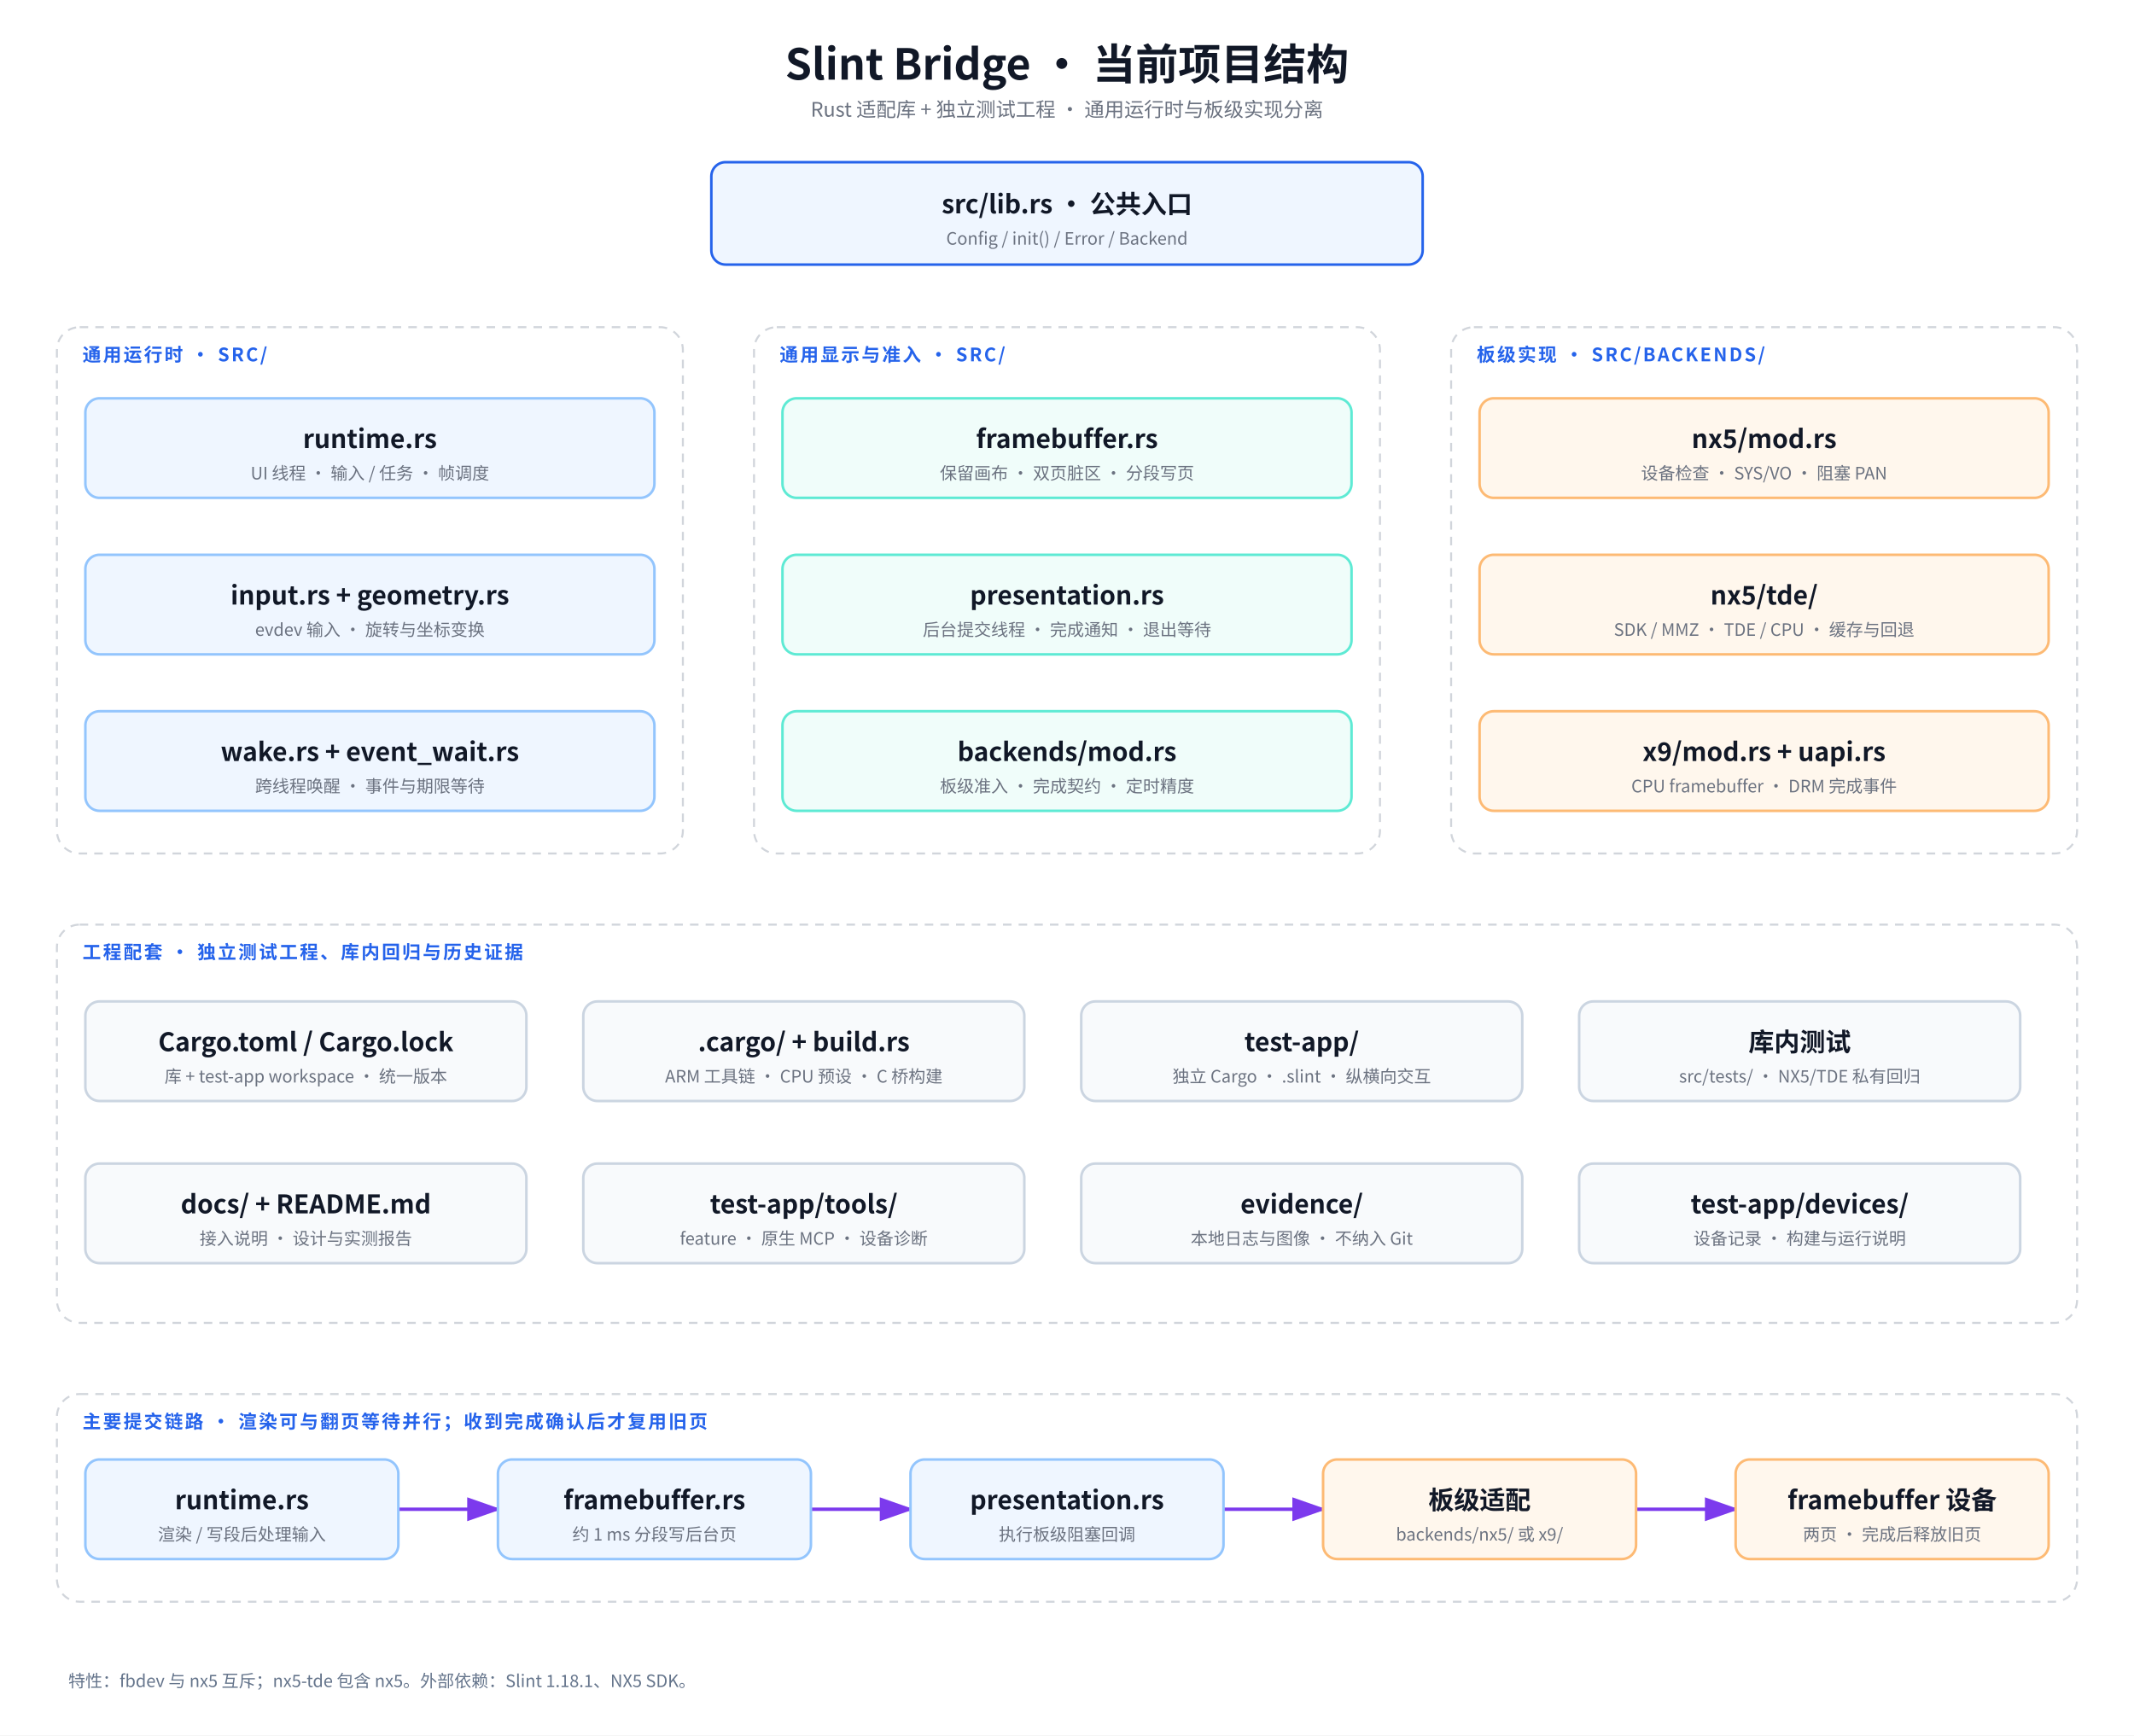
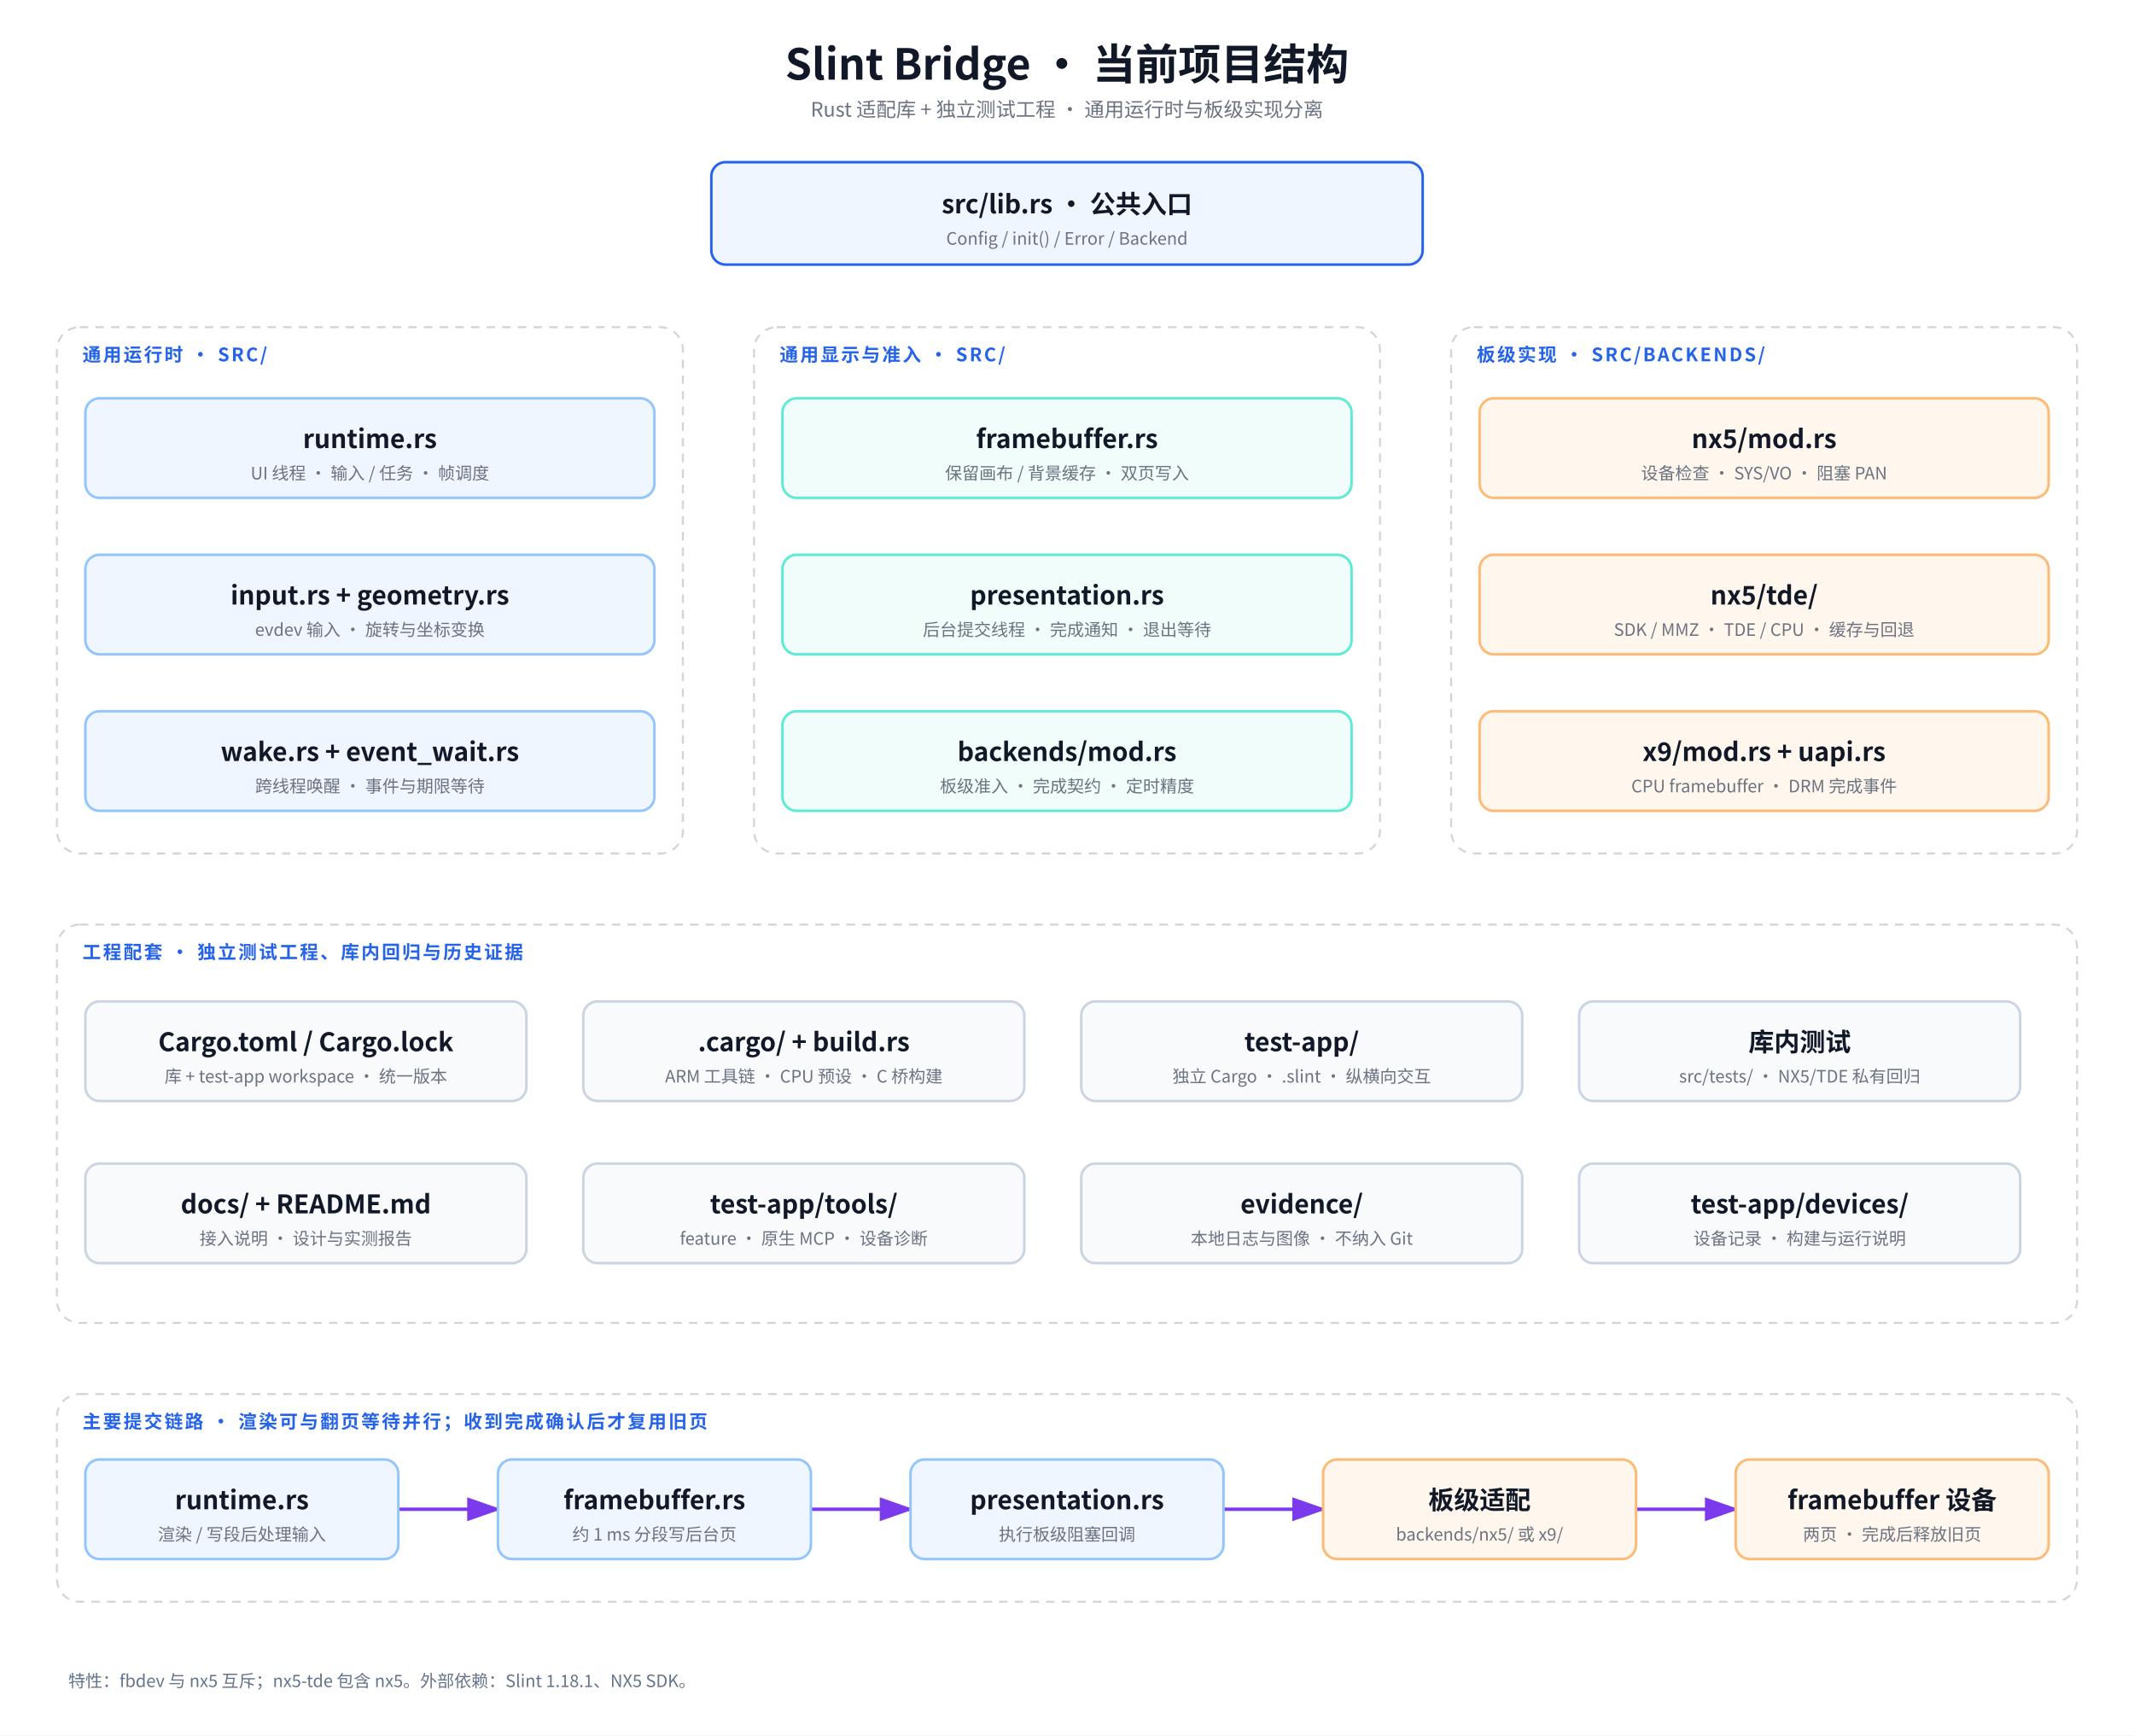
<svg xmlns="http://www.w3.org/2000/svg" viewBox="0 0 1500 1220" width="1500" height="1220" data-generator="fireworks-tech-graph" data-schema-version="1" data-text-metrics="heuristic-v1" data-style-id="1" data-visual-theme="Flat Icon" data-diagram-type="architecture" data-motion-scene="" data-semantic-profile="generic" data-semantic-valid="true" data-quality-profile="showcase" data-max-bends-per-edge="2" data-max-total-bends="8" data-max-route-stretch="1.35" data-max-bridged-crossings="0" data-min-node-gap="40.0" data-min-container-gutter="20.0" data-min-label-clearance="4.0" data-min-segment-length="16.0">
  <defs>
    <marker id="arrowA" markerWidth="10" markerHeight="7" refX="9" refY="3.5" orient="auto">
      <polygon points="0 0, 10 3.5, 0 7" fill="#7c3aed" />
    </marker>
    <marker id="arrowB" markerWidth="10" markerHeight="7" refX="9" refY="3.5" orient="auto">
      <polygon points="0 0, 10 3.5, 0 7" fill="#10b981" />
    </marker>
    <marker id="arrowC" markerWidth="10" markerHeight="7" refX="9" refY="3.5" orient="auto">
      <polygon points="0 0, 10 3.5, 0 7" fill="#2563eb" />
    </marker>
    <marker id="arrowE" markerWidth="10" markerHeight="7" refX="9" refY="3.5" orient="auto">
      <polygon points="0 0, 10 3.5, 0 7" fill="#f97316" />
    </marker>
    <marker id="arrowF" markerWidth="10" markerHeight="7" refX="9" refY="3.5" orient="auto">
      <polygon points="0 0, 10 3.5, 0 7" fill="#7c3aed" />
    </marker>
    <marker id="arrowG" markerWidth="10" markerHeight="7" refX="9" refY="3.5" orient="auto">
      <polygon points="0 0, 10 3.5, 0 7" fill="#ef4444" />
    </marker>
    <marker id="arrowH" markerWidth="10" markerHeight="7" refX="9" refY="3.5" orient="auto">
      <polygon points="0 0, 10 3.5, 0 7" fill="#6b7280" />
    </marker>
    <filter id="shadowSoft" x="-20%" y="-20%" width="140%" height="160%">
      <feDropShadow dx="0" dy="3" stdDeviation="6" flood-color="#0f172a" flood-opacity="0.12" />
    </filter>
    <filter id="shadowGlass" x="-20%" y="-20%" width="140%" height="160%">
      <feDropShadow dx="0" dy="10" stdDeviation="16" flood-color="#020617" flood-opacity="0.28" />
    </filter>
    <style>
    text { font-family: 'Noto Sans CJK SC', 'PingFang SC', 'Microsoft YaHei', sans-serif; }
    .title { font-size: 30px; font-weight: 700; fill: #111827; }
    .subtitle { font-size: 14px; font-weight: 500; fill: #6b7280; }
    .section { font-size: 13px; font-weight: 700; fill: #2563eb; letter-spacing: 1.4px; }
    .section-sub { font-size: 12px; font-weight: 500; fill: #64748b; }
    .node-title { font-weight: 700; fill: #111827; }
    .node-sub { font-weight: 500; fill: #6b7280; }
    .node-type { font-size: 12px; font-weight: 700; fill: #64748b; letter-spacing: 0.08em; }
    .arrow-label { font-size: 12px; font-weight: 600; fill: #6b7280; }
    .legend { font-size: 12px; font-weight: 500; fill: #6b7280; }
    .footnote { font-size: 12px; font-weight: 500; fill: #64748b; }
    .metric-label { font-size: 8.5px; font-weight: 700; fill: #64748b; text-transform: uppercase; }
    .metric-value { font-size: 9.5px; font-weight: 700; fill: #111827; }
    </style>
  </defs>
  <rect data-graph-role="background" width="1500.0" height="1220.0" fill="#ffffff" />
  <text x="750.0" y="56" text-anchor="middle" class="title">Slint Bridge · 当前项目结构</text>
  <text x="750.0" y="82" text-anchor="middle" class="subtitle">Rust 适配库 + 独立测试工程 · 通用运行时与板级实现分离</text>
  <g id="runtime_group" data-graph-role="container" data-container-id="runtime_group" data-semantic-role="boundary" data-graph-bounds="40,230,480,600">
    <rect data-graph-role="container" x="40.0" y="230.0" width="440.0" height="370.0" rx="16.0" fill="none" stroke="#d1d5db" stroke-width="1.4" stroke-dasharray="6 5" />
    <text x="58.0" y="254.0" class="section">通用运行时 · SRC/</text>
    <rect id="runtime_group-header" data-graph-role="reserved" data-reserved-kind="container-header" x="48" y="236" width="142.06" height="30" fill="none" stroke="none" />
  </g>
  <g id="display_group" data-graph-role="container" data-container-id="display_group" data-semantic-role="boundary" data-graph-bounds="530,230,970,600">
    <rect data-graph-role="container" x="530.0" y="230.0" width="440.0" height="370.0" rx="16.0" fill="none" stroke="#d1d5db" stroke-width="1.4" stroke-dasharray="6 5" />
    <text x="548.0" y="254.0" class="section">通用显示与准入 · SRC/</text>
    <rect id="display_group-header" data-graph-role="reserved" data-reserved-kind="container-header" x="538" y="236" width="168.06" height="30" fill="none" stroke="none" />
  </g>
  <g id="nx5_group" data-graph-role="container" data-container-id="nx5_group" data-semantic-role="boundary" data-graph-bounds="1020,230,1460,600">
    <rect data-graph-role="container" x="1020.0" y="230.0" width="440.0" height="370.0" rx="16.0" fill="none" stroke="#d1d5db" stroke-width="1.4" stroke-dasharray="6 5" />
    <text x="1038.0" y="254.0" class="section">板级实现 · SRC/BACKENDS/</text>
    <rect id="nx5_group-header" data-graph-role="reserved" data-reserved-kind="container-header" x="1028" y="236" width="196.92" height="30" fill="none" stroke="none" />
  </g>
  <g id="support" data-graph-role="container" data-container-id="support" data-semantic-role="boundary" data-graph-bounds="40,650,1460,930">
    <rect data-graph-role="container" x="40.0" y="650.0" width="1420.0" height="280.0" rx="16.0" fill="none" stroke="#d1d5db" stroke-width="1.4" stroke-dasharray="6 5" />
    <text x="58.0" y="674.0" class="section">工程配套 · 独立测试工程、库内回归与历史证据</text>
    <rect id="support-header" data-graph-role="reserved" data-reserved-kind="container-header" x="48" y="656" width="306.9" height="30" fill="none" stroke="none" />
  </g>
  <g id="flow" data-graph-role="container" data-container-id="flow" data-semantic-role="boundary" data-graph-bounds="40,980,1460,1126">
    <rect data-graph-role="container" x="40.0" y="980.0" width="1420.0" height="146.0" rx="16.0" fill="none" stroke="#d1d5db" stroke-width="1.4" stroke-dasharray="6 5" />
    <text x="58.0" y="1004.0" class="section">主要提交链路 · 渲染可与翻页等待并行；收到完成确认后才复用旧页</text>
    <rect id="flow-header" data-graph-role="reserved" data-reserved-kind="container-header" x="48" y="986" width="423.9" height="30" fill="none" stroke="none" />
  </g>
  <path id="flow_rt_flow_fb" data-graph-role="edge" data-edge-id="flow_rt_flow_fb" data-source="flow_rt" data-target="flow_fb" data-edge-kind="flow" data-topic-id="" data-flow="control" data-motion-role="" data-motion-stage="" data-motion-order="" data-protocol="" data-via="" data-critical-path-id="" data-critical-hop="" data-critical-hops="" data-critical="false" data-bends="0" data-route-stretch="1.0" data-bridges="" d="M 280,1061 L 350,1061" fill="none" stroke="#7c3aed" stroke-width="2.4" stroke-linecap="round" stroke-linejoin="round" marker-end="url(#arrowA)" />
  <path id="flow_fb_flow_pr" data-graph-role="edge" data-edge-id="flow_fb_flow_pr" data-source="flow_fb" data-target="flow_pr" data-edge-kind="flow" data-topic-id="" data-flow="control" data-motion-role="" data-motion-stage="" data-motion-order="" data-protocol="" data-via="" data-critical-path-id="" data-critical-hop="" data-critical-hops="" data-critical="false" data-bends="0" data-route-stretch="1.0" data-bridges="" d="M 570,1061 L 640,1061" fill="none" stroke="#7c3aed" stroke-width="2.4" stroke-linecap="round" stroke-linejoin="round" marker-end="url(#arrowA)" />
  <path id="flow_pr_flow_nx" data-graph-role="edge" data-edge-id="flow_pr_flow_nx" data-source="flow_pr" data-target="flow_nx" data-edge-kind="flow" data-topic-id="" data-flow="control" data-motion-role="" data-motion-stage="" data-motion-order="" data-protocol="" data-via="" data-critical-path-id="" data-critical-hop="" data-critical-hops="" data-critical="false" data-bends="0" data-route-stretch="1.0" data-bridges="" d="M 860,1061 L 930,1061" fill="none" stroke="#7c3aed" stroke-width="2.4" stroke-linecap="round" stroke-linejoin="round" marker-end="url(#arrowA)" />
  <path id="flow_nx_flow_dev" data-graph-role="edge" data-edge-id="flow_nx_flow_dev" data-source="flow_nx" data-target="flow_dev" data-edge-kind="flow" data-topic-id="" data-flow="control" data-motion-role="" data-motion-stage="" data-motion-order="" data-protocol="" data-via="" data-critical-path-id="" data-critical-hop="" data-critical-hops="" data-critical="false" data-bends="0" data-route-stretch="1.0" data-bridges="" d="M 1150,1061 L 1220,1061" fill="none" stroke="#7c3aed" stroke-width="2.4" stroke-linecap="round" stroke-linejoin="round" marker-end="url(#arrowA)" />
  <g id="node-public" data-graph-role="node" data-node-id="public" data-semantic-role="rect" data-motion-role="" data-motion-stage="" data-motion-order="" data-parent="" data-deployment-id="" data-topic-id="" data-span-id="" data-station-order="" data-status="" data-start-ms="" data-duration-ms="" data-parent-span="" data-graph-bounds="500,114,1000,186">
    <rect x="500.0" y="114.0" width="500.0" height="72.0" rx="10.0" fill="#eff6ff" stroke="#2563eb" stroke-width="1.8" />
    <text data-text-role="title" data-full-text="src/lib.rs · 公共入口" data-text-max-width="476.0" x="750.0" y="150.0" text-anchor="middle" class="node-title" font-size="18">src/lib.rs · 公共入口</text>
    <text data-text-role="subtitle" data-full-text="Config / init() / Error / Backend" data-text-max-width="476.0" x="750.0" y="172.0" text-anchor="middle" class="node-sub" font-size="12">Config / init() / Error / Backend</text>
  </g>
  <g id="node-runtime" data-graph-role="node" data-node-id="runtime" data-semantic-role="rect" data-motion-role="" data-motion-stage="" data-motion-order="" data-parent="" data-deployment-id="" data-topic-id="" data-span-id="" data-station-order="" data-status="" data-start-ms="" data-duration-ms="" data-parent-span="" data-graph-bounds="60,280,460,350">
    <rect x="60.0" y="280.0" width="400.0" height="70.0" rx="10.0" fill="#eff6ff" stroke="#93c5fd" stroke-width="1.8" />
    <text data-text-role="title" data-full-text="runtime.rs" data-text-max-width="376.0" x="260.0" y="315.0" text-anchor="middle" class="node-title" font-size="18">runtime.rs</text>
    <text data-text-role="subtitle" data-full-text="UI 线程 · 输入 / 任务 · 帧调度" data-text-max-width="376.0" x="260.0" y="337.0" text-anchor="middle" class="node-sub" font-size="12">UI 线程 · 输入 / 任务 · 帧调度</text>
  </g>
  <g id="node-input" data-graph-role="node" data-node-id="input" data-semantic-role="rect" data-motion-role="" data-motion-stage="" data-motion-order="" data-parent="" data-deployment-id="" data-topic-id="" data-span-id="" data-station-order="" data-status="" data-start-ms="" data-duration-ms="" data-parent-span="" data-graph-bounds="60,390,460,460">
    <rect x="60.0" y="390.0" width="400.0" height="70.0" rx="10.0" fill="#eff6ff" stroke="#93c5fd" stroke-width="1.8" />
    <text data-text-role="title" data-full-text="input.rs + geometry.rs" data-text-max-width="376.0" x="260.0" y="425.0" text-anchor="middle" class="node-title" font-size="18">input.rs + geometry.rs</text>
    <text data-text-role="subtitle" data-full-text="evdev 输入 · 旋转与坐标变换" data-text-max-width="376.0" x="260.0" y="447.0" text-anchor="middle" class="node-sub" font-size="12">evdev 输入 · 旋转与坐标变换</text>
  </g>
  <g id="node-wake" data-graph-role="node" data-node-id="wake" data-semantic-role="rect" data-motion-role="" data-motion-stage="" data-motion-order="" data-parent="" data-deployment-id="" data-topic-id="" data-span-id="" data-station-order="" data-status="" data-start-ms="" data-duration-ms="" data-parent-span="" data-graph-bounds="60,500,460,570">
    <rect x="60.0" y="500.0" width="400.0" height="70.0" rx="10.0" fill="#eff6ff" stroke="#93c5fd" stroke-width="1.8" />
    <text data-text-role="title" data-full-text="wake.rs + event_wait.rs" data-text-max-width="376.0" x="260.0" y="535.0" text-anchor="middle" class="node-title" font-size="18">wake.rs + event_wait.rs</text>
    <text data-text-role="subtitle" data-full-text="跨线程唤醒 · 事件与期限等待" data-text-max-width="376.0" x="260.0" y="557.0" text-anchor="middle" class="node-sub" font-size="12">跨线程唤醒 · 事件与期限等待</text>
  </g>
  <g id="node-framebuffer" data-graph-role="node" data-node-id="framebuffer" data-semantic-role="rect" data-motion-role="" data-motion-stage="" data-motion-order="" data-parent="" data-deployment-id="" data-topic-id="" data-span-id="" data-station-order="" data-status="" data-start-ms="" data-duration-ms="" data-parent-span="" data-graph-bounds="550,280,950,350">
    <rect x="550.0" y="280.0" width="400.0" height="70.0" rx="10.0" fill="#f0fdfa" stroke="#5eead4" stroke-width="1.8" />
    <text data-text-role="title" data-full-text="framebuffer.rs" data-text-max-width="376.0" x="750.0" y="315.0" text-anchor="middle" class="node-title" font-size="18">framebuffer.rs</text>
-     <text data-text-role="subtitle" data-full-text="保留画布 · 双页脏区 · 分段写页" data-text-max-width="376.0" x="750.0" y="337.0" text-anchor="middle" class="node-sub" font-size="12">保留画布 · 双页脏区 · 分段写页</text>
+     <text data-text-role="subtitle" data-full-text="保留画布 / 背景缓存 · 双页写入" data-text-max-width="376.0" x="750.0" y="337.0" text-anchor="middle" class="node-sub" font-size="12">保留画布 / 背景缓存 · 双页写入</text>
  </g>
  <g id="node-presentation" data-graph-role="node" data-node-id="presentation" data-semantic-role="rect" data-motion-role="" data-motion-stage="" data-motion-order="" data-parent="" data-deployment-id="" data-topic-id="" data-span-id="" data-station-order="" data-status="" data-start-ms="" data-duration-ms="" data-parent-span="" data-graph-bounds="550,390,950,460">
    <rect x="550.0" y="390.0" width="400.0" height="70.0" rx="10.0" fill="#f0fdfa" stroke="#5eead4" stroke-width="1.8" />
    <text data-text-role="title" data-full-text="presentation.rs" data-text-max-width="376.0" x="750.0" y="425.0" text-anchor="middle" class="node-title" font-size="18">presentation.rs</text>
    <text data-text-role="subtitle" data-full-text="后台提交线程 · 完成通知 · 退出等待" data-text-max-width="376.0" x="750.0" y="447.0" text-anchor="middle" class="node-sub" font-size="12">后台提交线程 · 完成通知 · 退出等待</text>
  </g>
  <g id="node-admission" data-graph-role="node" data-node-id="admission" data-semantic-role="rect" data-motion-role="" data-motion-stage="" data-motion-order="" data-parent="" data-deployment-id="" data-topic-id="" data-span-id="" data-station-order="" data-status="" data-start-ms="" data-duration-ms="" data-parent-span="" data-graph-bounds="550,500,950,570">
    <rect x="550.0" y="500.0" width="400.0" height="70.0" rx="10.0" fill="#f0fdfa" stroke="#5eead4" stroke-width="1.8" />
    <text data-text-role="title" data-full-text="backends/mod.rs" data-text-max-width="376.0" x="750.0" y="535.0" text-anchor="middle" class="node-title" font-size="18">backends/mod.rs</text>
    <text data-text-role="subtitle" data-full-text="板级准入 · 完成契约 · 定时精度" data-text-max-width="376.0" x="750.0" y="557.0" text-anchor="middle" class="node-sub" font-size="12">板级准入 · 完成契约 · 定时精度</text>
  </g>
  <g id="node-nx5" data-graph-role="node" data-node-id="nx5" data-semantic-role="rect" data-motion-role="" data-motion-stage="" data-motion-order="" data-parent="" data-deployment-id="" data-topic-id="" data-span-id="" data-station-order="" data-status="" data-start-ms="" data-duration-ms="" data-parent-span="" data-graph-bounds="1040,280,1440,350">
    <rect x="1040.0" y="280.0" width="400.0" height="70.0" rx="10.0" fill="#fff7ed" stroke="#fdba74" stroke-width="1.8" />
    <text data-text-role="title" data-full-text="nx5/mod.rs" data-text-max-width="376.0" x="1240.0" y="315.0" text-anchor="middle" class="node-title" font-size="18">nx5/mod.rs</text>
    <text data-text-role="subtitle" data-full-text="设备检查 · SYS/VO · 阻塞 PAN" data-text-max-width="376.0" x="1240.0" y="337.0" text-anchor="middle" class="node-sub" font-size="12">设备检查 · SYS/VO · 阻塞 PAN</text>
  </g>
  <g id="node-tde" data-graph-role="node" data-node-id="tde" data-semantic-role="rect" data-motion-role="" data-motion-stage="" data-motion-order="" data-parent="" data-deployment-id="" data-topic-id="" data-span-id="" data-station-order="" data-status="" data-start-ms="" data-duration-ms="" data-parent-span="" data-graph-bounds="1040,390,1440,460">
    <rect x="1040.0" y="390.0" width="400.0" height="70.0" rx="10.0" fill="#fff7ed" stroke="#fdba74" stroke-width="1.8" />
    <text data-text-role="title" data-full-text="nx5/tde/" data-text-max-width="376.0" x="1240.0" y="425.0" text-anchor="middle" class="node-title" font-size="18">nx5/tde/</text>
    <text data-text-role="subtitle" data-full-text="SDK / MMZ · TDE / CPU · 缓存与回退" data-text-max-width="376.0" x="1240.0" y="447.0" text-anchor="middle" class="node-sub" font-size="12">SDK / MMZ · TDE / CPU · 缓存与回退</text>
  </g>
  <g id="node-native" data-graph-role="node" data-node-id="native" data-semantic-role="rect" data-motion-role="" data-motion-stage="" data-motion-order="" data-parent="" data-deployment-id="" data-topic-id="" data-span-id="" data-station-order="" data-status="" data-start-ms="" data-duration-ms="" data-parent-span="" data-graph-bounds="1040,500,1440,570">
    <rect x="1040.0" y="500.0" width="400.0" height="70.0" rx="10.0" fill="#fff7ed" stroke="#fdba74" stroke-width="1.8" />
    <text data-text-role="title" data-full-text="x9/mod.rs + uapi.rs" data-text-max-width="376.0" x="1240.0" y="535.0" text-anchor="middle" class="node-title" font-size="18">x9/mod.rs + uapi.rs</text>
    <text data-text-role="subtitle" data-full-text="CPU framebuffer · DRM 完成事件" data-text-max-width="376.0" x="1240.0" y="557.0" text-anchor="middle" class="node-sub" font-size="12">CPU framebuffer · DRM 完成事件</text>
  </g>
  <g id="node-cargo" data-graph-role="node" data-node-id="cargo" data-semantic-role="rect" data-motion-role="" data-motion-stage="" data-motion-order="" data-parent="" data-deployment-id="" data-topic-id="" data-span-id="" data-station-order="" data-status="" data-start-ms="" data-duration-ms="" data-parent-span="" data-graph-bounds="60,704,370,774">
    <rect x="60.0" y="704.0" width="310.0" height="70.0" rx="10.0" fill="#f8fafc" stroke="#cbd5e1" stroke-width="1.8" />
    <text data-text-role="title" data-full-text="Cargo.toml / Cargo.lock" data-text-max-width="286.0" x="215.0" y="739.0" text-anchor="middle" class="node-title" font-size="18">Cargo.toml / Cargo.lock</text>
    <text data-text-role="subtitle" data-full-text="库 + test-app workspace · 统一版本" data-text-max-width="286.0" x="215.0" y="761.0" text-anchor="middle" class="node-sub" font-size="12">库 + test-app workspace · 统一版本</text>
  </g>
  <g id="node-build" data-graph-role="node" data-node-id="build" data-semantic-role="rect" data-motion-role="" data-motion-stage="" data-motion-order="" data-parent="" data-deployment-id="" data-topic-id="" data-span-id="" data-station-order="" data-status="" data-start-ms="" data-duration-ms="" data-parent-span="" data-graph-bounds="410,704,720,774">
    <rect x="410.0" y="704.0" width="310.0" height="70.0" rx="10.0" fill="#f8fafc" stroke="#cbd5e1" stroke-width="1.8" />
    <text data-text-role="title" data-full-text=".cargo/ + build.rs" data-text-max-width="286.0" x="565.0" y="739.0" text-anchor="middle" class="node-title" font-size="18">.cargo/ + build.rs</text>
    <text data-text-role="subtitle" data-full-text="ARM 工具链 · CPU 预设 · C 桥构建" data-text-max-width="286.0" x="565.0" y="761.0" text-anchor="middle" class="node-sub" font-size="12">ARM 工具链 · CPU 预设 · C 桥构建</text>
  </g>
  <g id="node-examples" data-graph-role="node" data-node-id="examples" data-semantic-role="rect" data-motion-role="" data-motion-stage="" data-motion-order="" data-parent="" data-deployment-id="" data-topic-id="" data-span-id="" data-station-order="" data-status="" data-start-ms="" data-duration-ms="" data-parent-span="" data-graph-bounds="760,704,1070,774">
    <rect x="760.0" y="704.0" width="310.0" height="70.0" rx="10.0" fill="#f8fafc" stroke="#cbd5e1" stroke-width="1.8" />
    <text data-text-role="title" data-full-text="test-app/" data-text-max-width="286.0" x="915.0" y="739.0" text-anchor="middle" class="node-title" font-size="18">test-app/</text>
    <text data-text-role="subtitle" data-full-text="独立 Cargo · .slint · 纵横向交互" data-text-max-width="286.0" x="915.0" y="761.0" text-anchor="middle" class="node-sub" font-size="12">独立 Cargo · .slint · 纵横向交互</text>
  </g>
  <g id="node-tests" data-graph-role="node" data-node-id="tests" data-semantic-role="rect" data-motion-role="" data-motion-stage="" data-motion-order="" data-parent="" data-deployment-id="" data-topic-id="" data-span-id="" data-station-order="" data-status="" data-start-ms="" data-duration-ms="" data-parent-span="" data-graph-bounds="1110,704,1420,774">
    <rect x="1110.0" y="704.0" width="310.0" height="70.0" rx="10.0" fill="#f8fafc" stroke="#cbd5e1" stroke-width="1.8" />
    <text data-text-role="title" data-full-text="库内测试" data-text-max-width="286.0" x="1265.0" y="739.0" text-anchor="middle" class="node-title" font-size="18">库内测试</text>
    <text data-text-role="subtitle" data-full-text="src/tests/ · NX5/TDE 私有回归" data-text-max-width="286.0" x="1265.0" y="761.0" text-anchor="middle" class="node-sub" font-size="12">src/tests/ · NX5/TDE 私有回归</text>
  </g>
  <g id="node-docs" data-graph-role="node" data-node-id="docs" data-semantic-role="rect" data-motion-role="" data-motion-stage="" data-motion-order="" data-parent="" data-deployment-id="" data-topic-id="" data-span-id="" data-station-order="" data-status="" data-start-ms="" data-duration-ms="" data-parent-span="" data-graph-bounds="60,818,370,888">
    <rect x="60.0" y="818.0" width="310.0" height="70.0" rx="10.0" fill="#f8fafc" stroke="#cbd5e1" stroke-width="1.8" />
    <text data-text-role="title" data-full-text="docs/ + README.md" data-text-max-width="286.0" x="215.0" y="853.0" text-anchor="middle" class="node-title" font-size="18">docs/ + README.md</text>
    <text data-text-role="subtitle" data-full-text="接入说明 · 设计与实测报告" data-text-max-width="286.0" x="215.0" y="875.0" text-anchor="middle" class="node-sub" font-size="12">接入说明 · 设计与实测报告</text>
  </g>
  <g id="node-tools" data-graph-role="node" data-node-id="tools" data-semantic-role="rect" data-motion-role="" data-motion-stage="" data-motion-order="" data-parent="" data-deployment-id="" data-topic-id="" data-span-id="" data-station-order="" data-status="" data-start-ms="" data-duration-ms="" data-parent-span="" data-graph-bounds="410,818,720,888">
    <rect x="410.0" y="818.0" width="310.0" height="70.0" rx="10.0" fill="#f8fafc" stroke="#cbd5e1" stroke-width="1.8" />
    <text data-text-role="title" data-full-text="test-app/tools/" data-text-max-width="286.0" x="565.0" y="853.0" text-anchor="middle" class="node-title" font-size="18">test-app/tools/</text>
    <text data-text-role="subtitle" data-full-text="feature · 原生 MCP · 设备诊断" data-text-max-width="286.0" x="565.0" y="875.0" text-anchor="middle" class="node-sub" font-size="12">feature · 原生 MCP · 设备诊断</text>
  </g>
  <g id="node-evidence" data-graph-role="node" data-node-id="evidence" data-semantic-role="rect" data-motion-role="" data-motion-stage="" data-motion-order="" data-parent="" data-deployment-id="" data-topic-id="" data-span-id="" data-station-order="" data-status="" data-start-ms="" data-duration-ms="" data-parent-span="" data-graph-bounds="760,818,1070,888">
    <rect x="760.0" y="818.0" width="310.0" height="70.0" rx="10.0" fill="#f8fafc" stroke="#cbd5e1" stroke-width="1.8" />
    <text data-text-role="title" data-full-text="evidence/" data-text-max-width="286.0" x="915.0" y="853.0" text-anchor="middle" class="node-title" font-size="18">evidence/</text>
    <text data-text-role="subtitle" data-full-text="本地日志与图像 · 不纳入 Git" data-text-max-width="286.0" x="915.0" y="875.0" text-anchor="middle" class="node-sub" font-size="12">本地日志与图像 · 不纳入 Git</text>
  </g>
  <g id="node-environment" data-graph-role="node" data-node-id="environment" data-semantic-role="rect" data-motion-role="" data-motion-stage="" data-motion-order="" data-parent="" data-deployment-id="" data-topic-id="" data-span-id="" data-station-order="" data-status="" data-start-ms="" data-duration-ms="" data-parent-span="" data-graph-bounds="1110,818,1420,888">
    <rect x="1110.0" y="818.0" width="310.0" height="70.0" rx="10.0" fill="#f8fafc" stroke="#cbd5e1" stroke-width="1.8" />
    <text data-text-role="title" data-full-text="test-app/devices/" data-text-max-width="286.0" x="1265.0" y="853.0" text-anchor="middle" class="node-title" font-size="18">test-app/devices/</text>
    <text data-text-role="subtitle" data-full-text="设备记录 · 构建与运行说明" data-text-max-width="286.0" x="1265.0" y="875.0" text-anchor="middle" class="node-sub" font-size="12">设备记录 · 构建与运行说明</text>
  </g>
  <g id="node-flow_rt" data-graph-role="node" data-node-id="flow_rt" data-semantic-role="rect" data-motion-role="" data-motion-stage="" data-motion-order="" data-parent="" data-deployment-id="" data-topic-id="" data-span-id="" data-station-order="" data-status="" data-start-ms="" data-duration-ms="" data-parent-span="" data-graph-bounds="60,1026,280,1096">
    <rect x="60.0" y="1026.0" width="220.0" height="70.0" rx="10.0" fill="#eff6ff" stroke="#93c5fd" stroke-width="1.8" />
    <text data-text-role="title" data-full-text="runtime.rs" data-text-max-width="196.0" x="170.0" y="1061.0" text-anchor="middle" class="node-title" font-size="18">runtime.rs</text>
    <text data-text-role="subtitle" data-full-text="渲染 / 写段后处理输入" data-text-max-width="196.0" x="170.0" y="1083.0" text-anchor="middle" class="node-sub" font-size="12">渲染 / 写段后处理输入</text>
  </g>
  <g id="node-flow_fb" data-graph-role="node" data-node-id="flow_fb" data-semantic-role="rect" data-motion-role="" data-motion-stage="" data-motion-order="" data-parent="" data-deployment-id="" data-topic-id="" data-span-id="" data-station-order="" data-status="" data-start-ms="" data-duration-ms="" data-parent-span="" data-graph-bounds="350,1026,570,1096">
    <rect x="350.0" y="1026.0" width="220.0" height="70.0" rx="10.0" fill="#eff6ff" stroke="#93c5fd" stroke-width="1.8" />
    <text data-text-role="title" data-full-text="framebuffer.rs" data-text-max-width="196.0" x="460.0" y="1061.0" text-anchor="middle" class="node-title" font-size="18">framebuffer.rs</text>
    <text data-text-role="subtitle" data-full-text="约 1 ms 分段写后台页" data-text-max-width="196.0" x="460.0" y="1083.0" text-anchor="middle" class="node-sub" font-size="12">约 1 ms 分段写后台页</text>
  </g>
  <g id="node-flow_pr" data-graph-role="node" data-node-id="flow_pr" data-semantic-role="rect" data-motion-role="" data-motion-stage="" data-motion-order="" data-parent="" data-deployment-id="" data-topic-id="" data-span-id="" data-station-order="" data-status="" data-start-ms="" data-duration-ms="" data-parent-span="" data-graph-bounds="640,1026,860,1096">
    <rect x="640.0" y="1026.0" width="220.0" height="70.0" rx="10.0" fill="#eff6ff" stroke="#93c5fd" stroke-width="1.8" />
    <text data-text-role="title" data-full-text="presentation.rs" data-text-max-width="196.0" x="750.0" y="1061.0" text-anchor="middle" class="node-title" font-size="18">presentation.rs</text>
    <text data-text-role="subtitle" data-full-text="执行板级阻塞回调" data-text-max-width="196.0" x="750.0" y="1083.0" text-anchor="middle" class="node-sub" font-size="12">执行板级阻塞回调</text>
  </g>
  <g id="node-flow_nx" data-graph-role="node" data-node-id="flow_nx" data-semantic-role="rect" data-motion-role="" data-motion-stage="" data-motion-order="" data-parent="" data-deployment-id="" data-topic-id="" data-span-id="" data-station-order="" data-status="" data-start-ms="" data-duration-ms="" data-parent-span="" data-graph-bounds="930,1026,1150,1096">
    <rect x="930.0" y="1026.0" width="220.0" height="70.0" rx="10.0" fill="#fff7ed" stroke="#fdba74" stroke-width="1.8" />
    <text data-text-role="title" data-full-text="板级适配" data-text-max-width="196.0" x="1040.0" y="1061.0" text-anchor="middle" class="node-title" font-size="18">板级适配</text>
    <text data-text-role="subtitle" data-full-text="backends/nx5/ 或 x9/" data-text-max-width="196.0" x="1040.0" y="1083.0" text-anchor="middle" class="node-sub" font-size="12">backends/nx5/ 或 x9/</text>
  </g>
  <g id="node-flow_dev" data-graph-role="node" data-node-id="flow_dev" data-semantic-role="rect" data-motion-role="" data-motion-stage="" data-motion-order="" data-parent="" data-deployment-id="" data-topic-id="" data-span-id="" data-station-order="" data-status="" data-start-ms="" data-duration-ms="" data-parent-span="" data-graph-bounds="1220,1026,1440,1096">
    <rect x="1220.0" y="1026.0" width="220.0" height="70.0" rx="10.0" fill="#fff7ed" stroke="#fdba74" stroke-width="1.8" />
    <text data-text-role="title" data-full-text="framebuffer 设备" data-text-max-width="196.0" x="1330.0" y="1061.0" text-anchor="middle" class="node-title" font-size="18">framebuffer 设备</text>
    <text data-text-role="subtitle" data-full-text="两页 · 完成后释放旧页" data-text-max-width="196.0" x="1330.0" y="1083.0" text-anchor="middle" class="node-sub" font-size="12">两页 · 完成后释放旧页</text>
  </g>
  <g id="footer" data-graph-role="reserved" data-graph-bounds="48,1174,461,1190">
    <text x="48.0" y="1186.0" class="footnote">特性：fbdev 与 nx5 互斥；nx5-tde 包含 nx5。外部依赖：Slint 1.18.1、NX5 SDK。</text>
  </g>
</svg>
